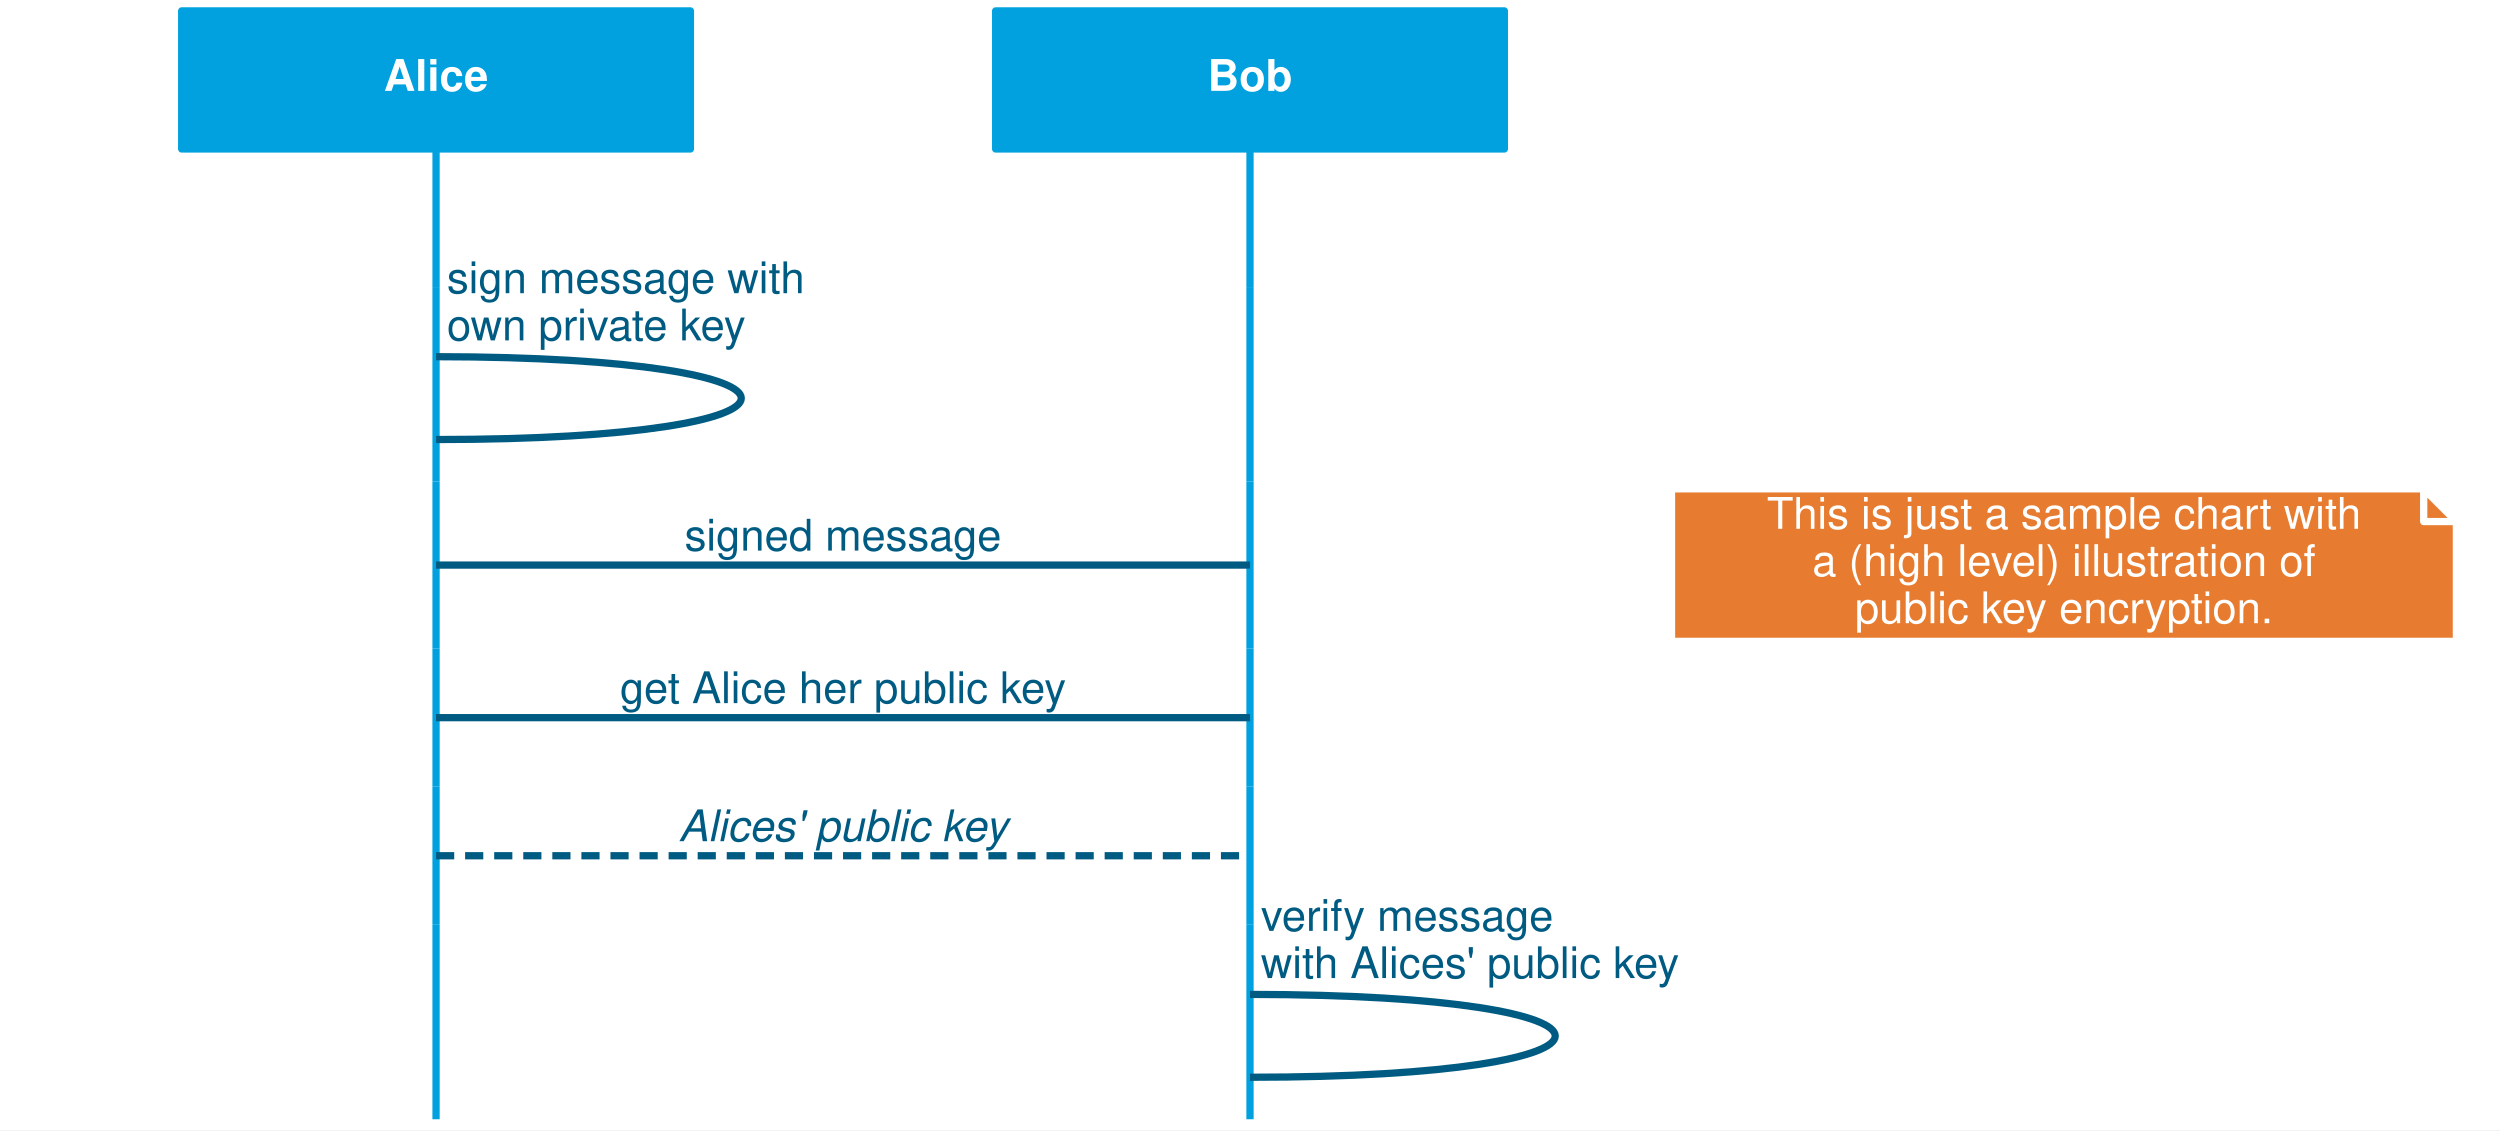
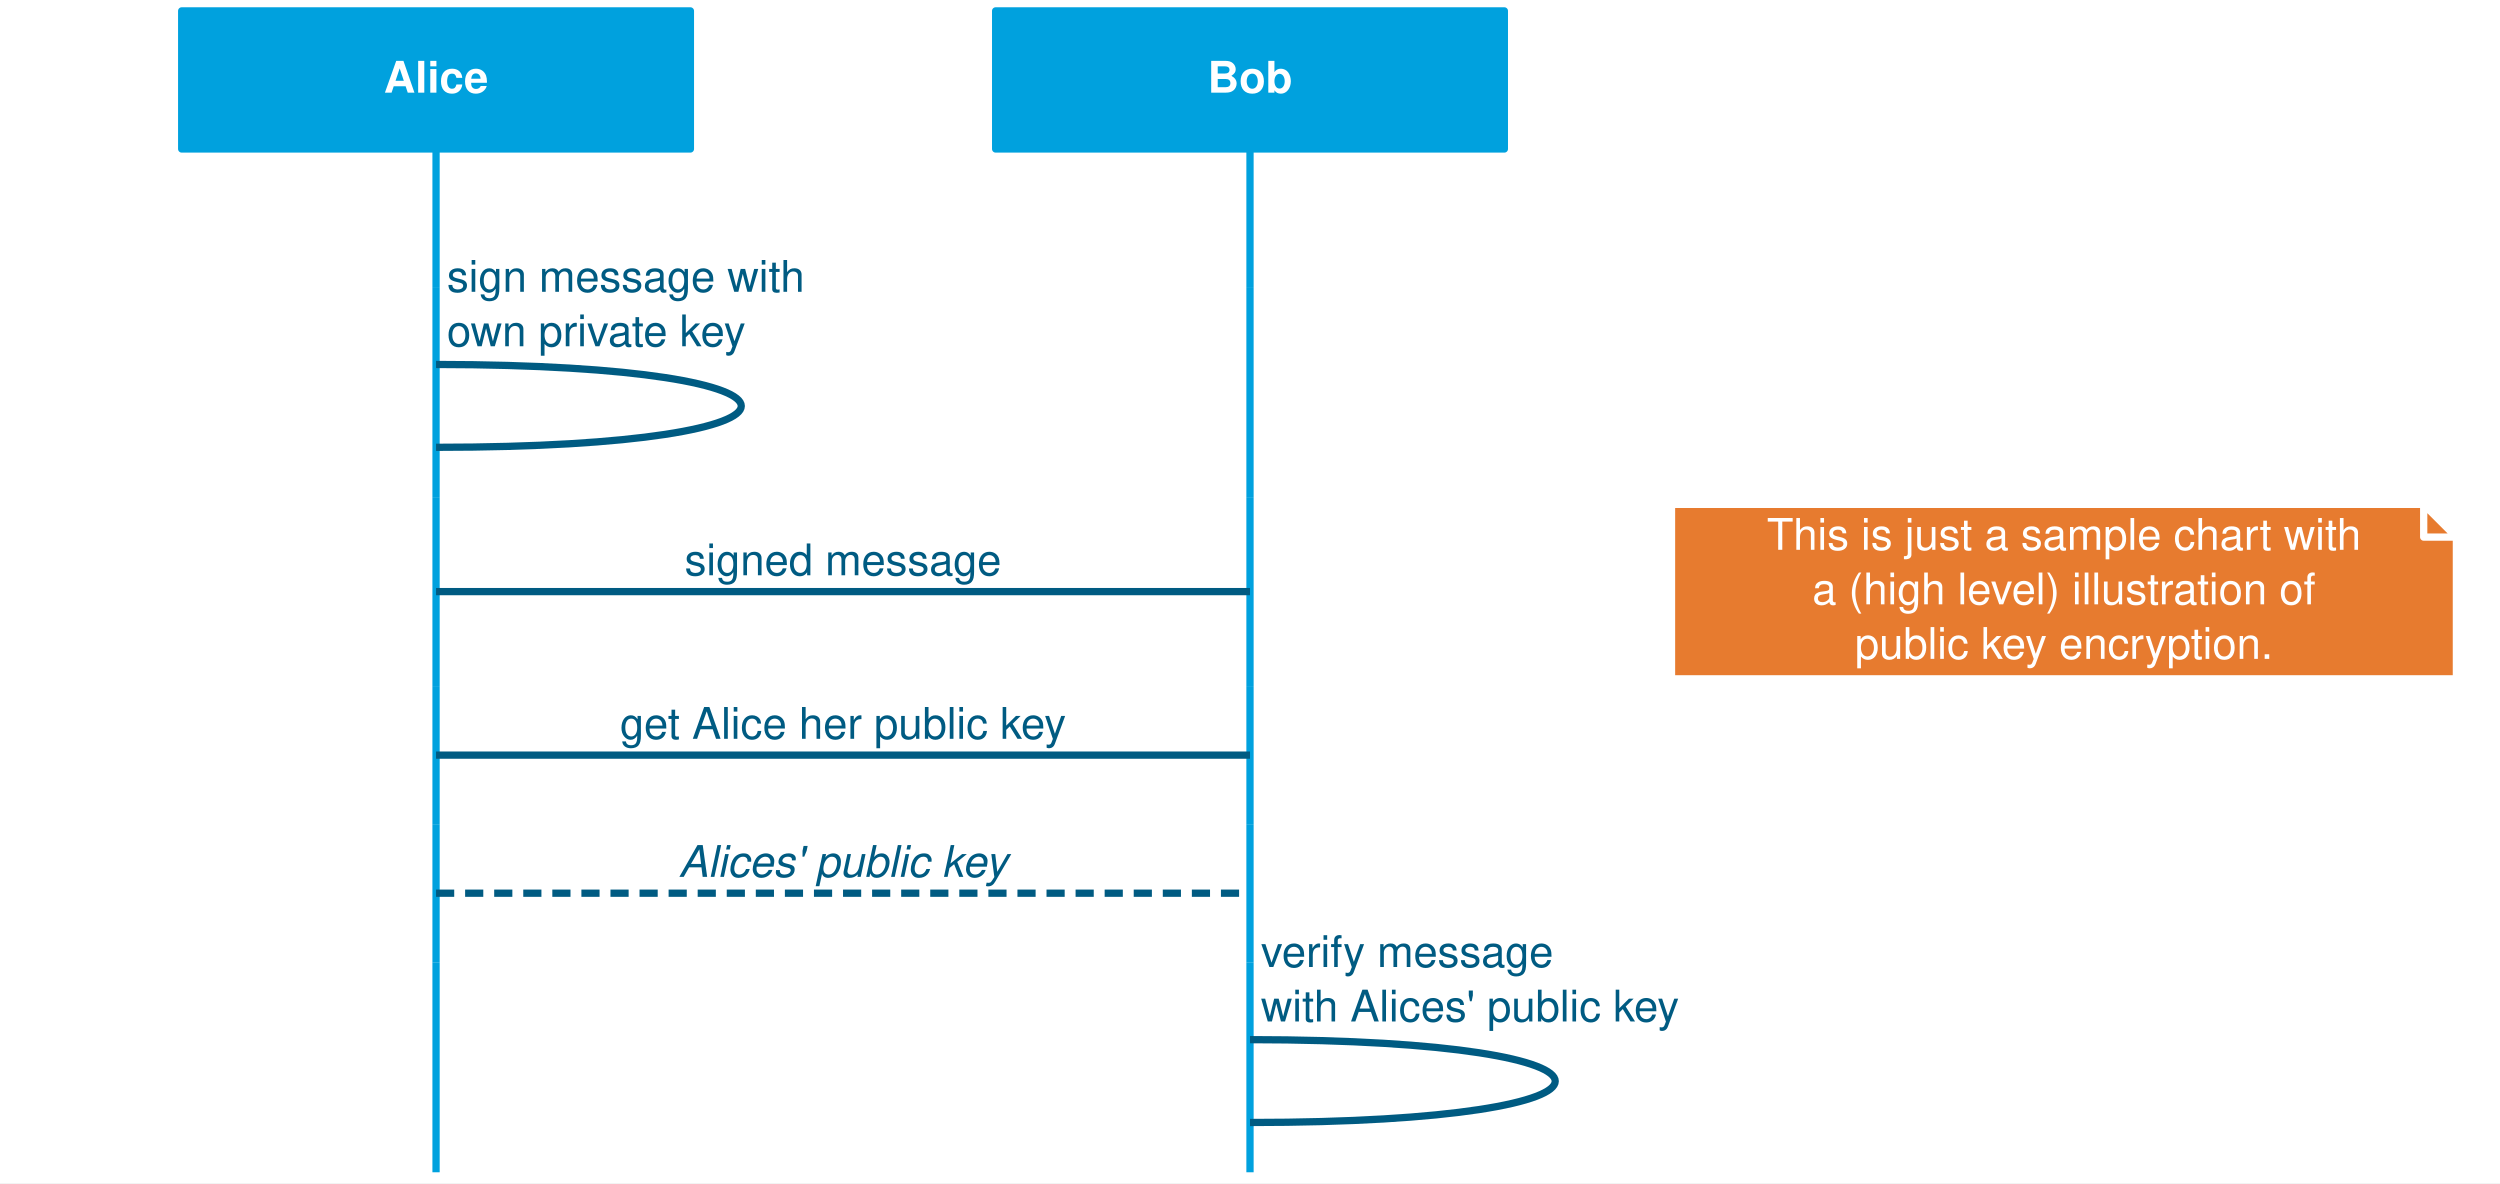
- <svg xmlns="http://www.w3.org/2000/svg" version="1.1" id="mscgenjs__svg" class="mscgenjs__svg" width="688" height="311.022" viewBox="0 0 688 311.022">
+ <svg xmlns="http://www.w3.org/2000/svg" version="1.1" id="mscgenjsreplaceme" class="mscgenjsreplaceme" width="688" height="325.613" viewBox="0 0 688 325.613">
  <defs>
-     <style type="text/css">svg.mscgenjs__svg{font-family:Helvetica,sans-serif;font-size:12px;font-weight:normal;font-style:normal;text-decoration:none;background-color:white;stroke:black;stroke-width:2}.mscgenjs__svg path, .mscgenjs__svg rect{fill:none}.mscgenjs__svg .label-text-background{fill:white;stroke:white;stroke-width:0}.mscgenjs__svg .bglayer{fill:white;stroke:white;stroke-width:0}.mscgenjs__svg line{}.mscgenjs__svg .return, .mscgenjs__svg .comment{stroke-dasharray:5,3}.mscgenjs__svg .inline_expression_divider{stroke-dasharray:10,5}.mscgenjs__svg text{color:inherit;stroke:none;text-anchor:middle}.mscgenjs__svg text.anchor-start{text-anchor:start}.mscgenjs__svg .arrow-marker{overflow:visible}.mscgenjs__svg .arrow-style{stroke-width:1}.mscgenjs__svg .arcrow, .mscgenjs__svg .arcrowomit, .mscgenjs__svg .emphasised{stroke-linecap:butt}.mscgenjs__svg .arcrowomit{stroke-dasharray:2,2}.mscgenjs__svg .box, .mscgenjs__svg .entity{fill:white;stroke-linejoin:round}.mscgenjs__svg .inherit{stroke:inherit;color:inherit}.mscgenjs__svg .inherit-fill{fill:inherit}.mscgenjs__svg .watermark{font-size:48pt;font-weight:bold;opacity:0.14}.mscgenjs__svg text.entity-text{font-weight:bold;}.mscgenjs__svg text.return-text{font-style:italic}.mscgenjs__svg path.note{fill:#FFFFCC}.mscgenjs__svg rect.label-text-background{opacity:0.9}.mscgenjs__svg line.comment,.mscgenjs__svg rect.inline_expression,.mscgenjs__svg .inline_expression_divider,.mscgenjs__svg .inline_expression_label{stroke:grey}</style>
-     <marker orient="auto" id="mscgenjs__svgcallback-#005B82" class="arrow-marker" viewBox="0 0 10 10" refX="9" refY="3" markerUnits="strokeWidth" markerWidth="10" markerHeight="10">
+     <style type="text/css">svg.mscgenjsreplaceme{font-family:Helvetica,sans-serif;font-size:12px;font-weight:normal;font-style:normal;text-decoration:none;background-color:white;stroke:black;stroke-width:2}.mscgenjsreplaceme path, .mscgenjsreplaceme rect{fill:none}.mscgenjsreplaceme .label-text-background{fill:white;stroke:white;stroke-width:0}.mscgenjsreplaceme .bglayer{fill:white;stroke:white;stroke-width:0}.mscgenjsreplaceme line{}.mscgenjsreplaceme .return, .mscgenjsreplaceme .comment{stroke-dasharray:5,3}.mscgenjsreplaceme .inline_expression_divider{stroke-dasharray:10,5}.mscgenjsreplaceme text{color:inherit;stroke:none;text-anchor:middle}.mscgenjsreplaceme text.anchor-start{text-anchor:start}.mscgenjsreplaceme .arrow-marker{overflow:visible}.mscgenjsreplaceme .arrow-style{stroke-width:1}.mscgenjsreplaceme .arcrow, .mscgenjsreplaceme .arcrowomit, .mscgenjsreplaceme .emphasised{stroke-linecap:butt}.mscgenjsreplaceme .arcrowomit{stroke-dasharray:2,2}.mscgenjsreplaceme .box, .mscgenjsreplaceme .entity{fill:white;stroke-linejoin:round}.mscgenjsreplaceme .inherit{stroke:inherit;color:inherit}.mscgenjsreplaceme .inherit-fill{fill:inherit}.mscgenjsreplaceme .watermark{font-size:48pt;font-weight:bold;opacity:0.14}.mscgenjsreplaceme text.entity-text{font-weight:bold;}.mscgenjsreplaceme text.return-text{font-style:italic}.mscgenjsreplaceme path.note{fill:#FFFFCC}.mscgenjsreplaceme rect.label-text-background{opacity:0.9}.mscgenjsreplaceme line.comment,.mscgenjsreplaceme rect.inline_expression,.mscgenjsreplaceme .inline_expression_divider,.mscgenjsreplaceme .inline_expression_label{stroke:grey}</style>
+     <marker orient="auto" id="mscgenjsreplacemecallback-#005B82" class="arrow-marker" viewBox="0 0 10 10" refX="9" refY="3" markerUnits="strokeWidth" markerWidth="10" markerHeight="10">
      <path d="M 1,1 l 8,2 l-8,2" class="arrow-style" style="stroke-dasharray:100,1;stroke:#005B82" />
    </marker>
-     <marker orient="auto" id="mscgenjs__svgcallback-l-#005B82" class="arrow-marker" viewBox="0 0 10 10" refX="9" refY="3" markerUnits="strokeWidth" markerWidth="10" markerHeight="10">
+     <marker orient="auto" id="mscgenjsreplacemecallback-l-#005B82" class="arrow-marker" viewBox="0 0 10 10" refX="9" refY="3" markerUnits="strokeWidth" markerWidth="10" markerHeight="10">
      <path d="M17,1 l-8,2 l 8,2" class="arrow-style" style="stroke-dasharray:100,1;stroke:#005B82" />
    </marker>
-     <marker orient="auto" id="mscgenjs__svgmethod-#005B82" class="arrow-marker" viewBox="0 0 10 10" refX="9" refY="3" markerUnits="strokeWidth" markerWidth="10" markerHeight="10">
+     <marker orient="auto" id="mscgenjsreplacememethod-#005B82" class="arrow-marker" viewBox="0 0 10 10" refX="9" refY="3" markerUnits="strokeWidth" markerWidth="10" markerHeight="10">
      <polygon points="1,1  9,3  1,5" class="arrow-style" stroke="#005B82" fill="#005B82" />
    </marker>
-     <marker orient="auto" id="mscgenjs__svgmethod-l-#005B82" class="arrow-marker" viewBox="0 0 10 10" refX="9" refY="3" markerUnits="strokeWidth" markerWidth="10" markerHeight="10">
+     <marker orient="auto" id="mscgenjsreplacememethod-l-#005B82" class="arrow-marker" viewBox="0 0 10 10" refX="9" refY="3" markerUnits="strokeWidth" markerWidth="10" markerHeight="10">
      <polygon points="17,1 9,3 17,5" class="arrow-style" stroke="#005B82" fill="#005B82" />
    </marker>
  </defs>
-   <g id="mscgenjs__svg_body" transform="translate(50,3) scale(1,1)">
-     <g id="mscgenjs__svg_background">
-       <rect width="688" height="311.02" x="-50" y="-3" class="bglayer" />
+   <g id="mscgenjsreplaceme_body" transform="translate(50,3) scale(1,1)">
+     <g id="mscgenjsreplaceme_background">
+       <rect width="688" height="325.61" x="-50" y="-3" class="bglayer" />
    </g>
-     <g id="mscgenjs__svg_arcspans" />
-     <g id="mscgenjs__svg_lifelines">
+     <g id="mscgenjsreplaceme_arcspans" />
+     <g id="mscgenjsreplaceme_lifelines">
      <line x1="70" y1="38" x2="70" y2="76" class="arcrow" style="stroke:#00A1DE;" />
      <line x1="294" y1="38" x2="294" y2="76" class="arcrow" style="stroke:#00A1DE;" />
      <line x1="518" y1="38" x2="518" y2="76" class="arcrow" style="stroke:transparent;" />
-       <line x1="70" y1="76" x2="70" y2="129.53" class="arcrow" style="stroke:#00A1DE;" />
-       <line x1="294" y1="76" x2="294" y2="129.53" class="arcrow" style="stroke:#00A1DE;" />
-       <line x1="518" y1="76" x2="518" y2="129.53" class="arcrow" style="stroke:transparent;" />
-       <line x1="70" y1="129.53" x2="70" y2="175.5" class="arcrow" style="stroke:#00A1DE;" />
-       <line x1="294" y1="129.53" x2="294" y2="175.5" class="arcrow" style="stroke:#00A1DE;" />
-       <line x1="518" y1="129.53" x2="518" y2="175.5" class="arcrow" style="stroke:transparent;" />
-       <line x1="70" y1="175.5" x2="70" y2="213.5" class="arcrow" style="stroke:#00A1DE;" />
-       <line x1="294" y1="175.5" x2="294" y2="213.5" class="arcrow" style="stroke:#00A1DE;" />
-       <line x1="518" y1="175.5" x2="518" y2="213.5" class="arcrow" style="stroke:transparent;" />
-       <line x1="70" y1="213.5" x2="70" y2="251.5" class="arcrow" style="stroke:#00A1DE;" />
-       <line x1="294" y1="213.5" x2="294" y2="251.5" class="arcrow" style="stroke:#00A1DE;" />
-       <line x1="518" y1="213.5" x2="518" y2="251.5" class="arcrow" style="stroke:transparent;" />
-       <line x1="70" y1="251.5" x2="70" y2="305.02" class="arcrow" style="stroke:#00A1DE;" />
-       <line x1="294" y1="251.5" x2="294" y2="305.02" class="arcrow" style="stroke:#00A1DE;" />
-       <line x1="518" y1="251.5" x2="518" y2="305.02" class="arcrow" style="stroke:transparent;" />
+       <line x1="70" y1="76" x2="70" y2="133.81" class="arcrow" style="stroke:#00A1DE;" />
+       <line x1="294" y1="76" x2="294" y2="133.81" class="arcrow" style="stroke:#00A1DE;" />
+       <line x1="518" y1="76" x2="518" y2="133.81" class="arcrow" style="stroke:transparent;" />
+       <line x1="70" y1="133.81" x2="70" y2="185.81" class="arcrow" style="stroke:#00A1DE;" />
+       <line x1="294" y1="133.81" x2="294" y2="185.81" class="arcrow" style="stroke:#00A1DE;" />
+       <line x1="518" y1="133.81" x2="518" y2="185.81" class="arcrow" style="stroke:transparent;" />
+       <line x1="70" y1="185.81" x2="70" y2="223.81" class="arcrow" style="stroke:#00A1DE;" />
+       <line x1="294" y1="185.81" x2="294" y2="223.81" class="arcrow" style="stroke:#00A1DE;" />
+       <line x1="518" y1="185.81" x2="518" y2="223.81" class="arcrow" style="stroke:transparent;" />
+       <line x1="70" y1="223.81" x2="70" y2="261.81" class="arcrow" style="stroke:#00A1DE;" />
+       <line x1="294" y1="223.81" x2="294" y2="261.81" class="arcrow" style="stroke:#00A1DE;" />
+       <line x1="518" y1="223.81" x2="518" y2="261.81" class="arcrow" style="stroke:transparent;" />
+       <line x1="70" y1="261.81" x2="70" y2="319.61" class="arcrow" style="stroke:#00A1DE;" />
+       <line x1="294" y1="261.81" x2="294" y2="319.61" class="arcrow" style="stroke:#00A1DE;" />
+       <line x1="518" y1="261.81" x2="518" y2="319.61" class="arcrow" style="stroke:transparent;" />
    </g>
-     <g id="mscgenjs__svg_sequence">
+     <g id="mscgenjsreplaceme_sequence">
      <g>
        <g>
          <rect width="140" height="38" class="entity" style="fill:#00A1DE;stroke:#00A1DE;" />
          <g>
-             <text x="70" y="22" class="entity-text " style="fill:white;">
+             <text x="70" y="22.5" class="entity-text " style="fill:white;">
              <tspan>Alice</tspan>
            </text>
          </g>
        </g>
        <g>
          <rect width="140" height="38" x="224" class="entity" style="fill:#00A1DE;stroke:#00A1DE;" />
          <g>
-             <text x="294" y="22" class="entity-text " style="fill:white;">
+             <text x="294" y="22.5" class="entity-text " style="fill:white;">
              <tspan>Bob</tspan>
            </text>
          </g>
        </g>
        <g>
          <rect width="140" height="38" x="448" class="entity" style="stroke:transparent;" />
          <g>
-             <text x="518" y="22" class="entity-text ">
+             <text x="518" y="22.5" class="entity-text ">
              <tspan> </tspan>
            </text>
          </g>
        </g>
      </g>
      <g>
-         <path d="M70,95.16 C182,95.26 182,117.96 70,117.96 " class="arc directional method" style="stroke:#005B82" marker-end="url(#mscgenjs__svgmethod-#005B82)" />
+         <path d="M70,97.3 C182,97.4 182,120.1 70,120.1 " class="arc directional method" style="stroke:#005B82" marker-end="url(#mscgenjsreplacememethod-#005B82)" />
        <g>
-           <rect width="98.64" height="12" x="73" y="68.44" class="label-text-background" />
-           <text x="73" y="77.68" class="directional-text method-text anchor-start " style="fill:#005B82;">
+           <rect width="98.7" height="14" x="73" y="66.3" class="label-text-background" />
+           <text x="73" y="77.3" class="directional-text method-text anchor-start " style="fill:#005B82;">
            <tspan>sign message with</tspan>
          </text>
-           <rect width="83.31" height="12" x="73" y="81.42" class="label-text-background" />
-           <text x="73" y="90.67" class="directional-text method-text anchor-start " style="fill:#005B82;">
+           <rect width="83.36" height="14" x="73" y="81.3" class="label-text-background" />
+           <text x="73" y="92.3" class="directional-text method-text anchor-start " style="fill:#005B82;">
            <tspan>own private key</tspan>
          </text>
        </g>
      </g>
      <g>
-         <line x1="70" y1="152.51" x2="294" y2="152.51" class="arc directional method" style="stroke:#005B82" marker-end="url(#mscgenjs__svgmethod-#005B82)" />
+         <line x1="70" y1="159.81" x2="294" y2="159.81" class="arc directional method" style="stroke:#005B82" marker-end="url(#mscgenjsreplacememethod-#005B82)" />
        <g>
-           <rect width="87.34" height="12" x="138.33" y="139.28" class="label-text-background" />
-           <text x="182" y="148.52" class="directional-text method-text " style="fill:#005B82;">
+           <rect width="87.38" height="14" x="138.3" y="144.3" class="label-text-background" />
+           <text x="182" y="155.31" class="directional-text method-text " style="fill:#005B82;">
            <tspan>signed message</tspan>
          </text>
        </g>
      </g>
      <g>
-         <line x1="294" y1="194.5" x2="70" y2="194.5" class="arc directional method" style="stroke:#005B82" marker-end="url(#mscgenjs__svgmethod-#005B82)" />
+         <line x1="294" y1="204.81" x2="70" y2="204.81" class="arc directional method" style="stroke:#005B82" marker-end="url(#mscgenjsreplacememethod-#005B82)" />
        <g>
-           <rect width="123.31" height="11.98" x="120.34" y="181.27" class="label-text-background" />
-           <text x="182" y="190.5" class="directional-text method-text " style="fill:#005B82;">
+           <rect width="123.39" height="14" x="120.3" y="189.3" class="label-text-background" />
+           <text x="182" y="200.31" class="directional-text method-text " style="fill:#005B82;">
            <tspan>get Alice her public key</tspan>
          </text>
        </g>
      </g>
      <g>
-         <line x1="70" y1="232.5" x2="294" y2="232.5" class="arc directional return" style="stroke:#005B82" marker-end="url(#mscgenjs__svgcallback-#005B82)" />
+         <line x1="70" y1="242.81" x2="294" y2="242.81" class="arc directional return" style="stroke:#005B82" marker-end="url(#mscgenjsreplacemecallback-#005B82)" />
        <g>
-           <rect width="90.94" height="11.98" x="136.53" y="219.27" class="label-text-background" />
-           <text x="182" y="228.5" class="directional-text return-text " style="fill:#005B82;">
+           <rect width="92.17" height="14" x="136.5" y="227.3" class="label-text-background" />
+           <text x="182" y="238.31" class="directional-text return-text " style="fill:#005B82;">
            <tspan>Alices' public key</tspan>
          </text>
        </g>
      </g>
      <g>
-         <path d="M294,270.66 C406,270.76 406,293.46 294,293.46 " class="arc directional method" style="stroke:#005B82" marker-end="url(#mscgenjs__svgmethod-#005B82)" />
+         <path d="M294,283.11 C406,283.21 406,305.91 294,305.91 " class="arc directional method" style="stroke:#005B82" marker-end="url(#mscgenjsreplacememethod-#005B82)" />
        <g>
-           <rect width="80.64" height="12" x="297" y="243.94" class="label-text-background" />
-           <text x="297" y="253.18" class="directional-text method-text anchor-start " style="fill:#005B82;">
+           <rect width="80.69" height="14" x="297" y="252.11" class="label-text-background" />
+           <text x="297" y="263.11" class="directional-text method-text anchor-start " style="fill:#005B82;">
            <tspan>verify message</tspan>
          </text>
-           <rect width="115.56" height="12" x="297" y="256.92" class="label-text-background" />
-           <text x="297" y="266.17" class="directional-text method-text anchor-start " style="fill:#005B82;">
+           <rect width="115.66" height="14" x="297" y="267.11" class="label-text-background" />
+           <text x="297" y="278.11" class="directional-text method-text anchor-start " style="fill:#005B82;">
            <tspan>with Alices' public key</tspan>
          </text>
        </g>
      </g>
    </g>
-     <g id="mscgenjs__svg_notes">
+     <g id="mscgenjsreplaceme_notes">
      <g>
-         <path d="M410,131.53 l207,0 l0,9 l9,0 m-9,-9 l9,9 l0,32.97 l-216,0 l0,-41.97 z" class="box note" style="fill:#E77B2F;stroke:white;" />
+         <path d="M410,135.81 l207,0 l0,9 l9,0 m-9,-9 l9,9 l0,39 l-216,0 l0,-48 z" class="box note" style="fill:#E77B2F;stroke:white;" />
        <g>
-           <text x="518" y="142.53" class="box-text note-text " style="fill:white;">
+           <text x="518" y="148.31" class="box-text note-text " style="fill:white;">
            <tspan>This is just a sample chart with</tspan>
          </text>
-           <text x="518" y="155.51" class="box-text note-text " style="fill:white;">
+           <text x="518" y="163.31" class="box-text note-text " style="fill:white;">
            <tspan>a (high level) illustration of</tspan>
          </text>
-           <text x="518" y="168.5" class="box-text note-text " style="fill:white;">
+           <text x="518" y="178.31" class="box-text note-text " style="fill:white;">
            <tspan>public key encryption.</tspan>
          </text>
        </g>
      </g>
    </g>
-     <g id="mscgenjs__svg_watermark" />
+     <g id="mscgenjsreplaceme_watermark" />
  </g>
</svg>
